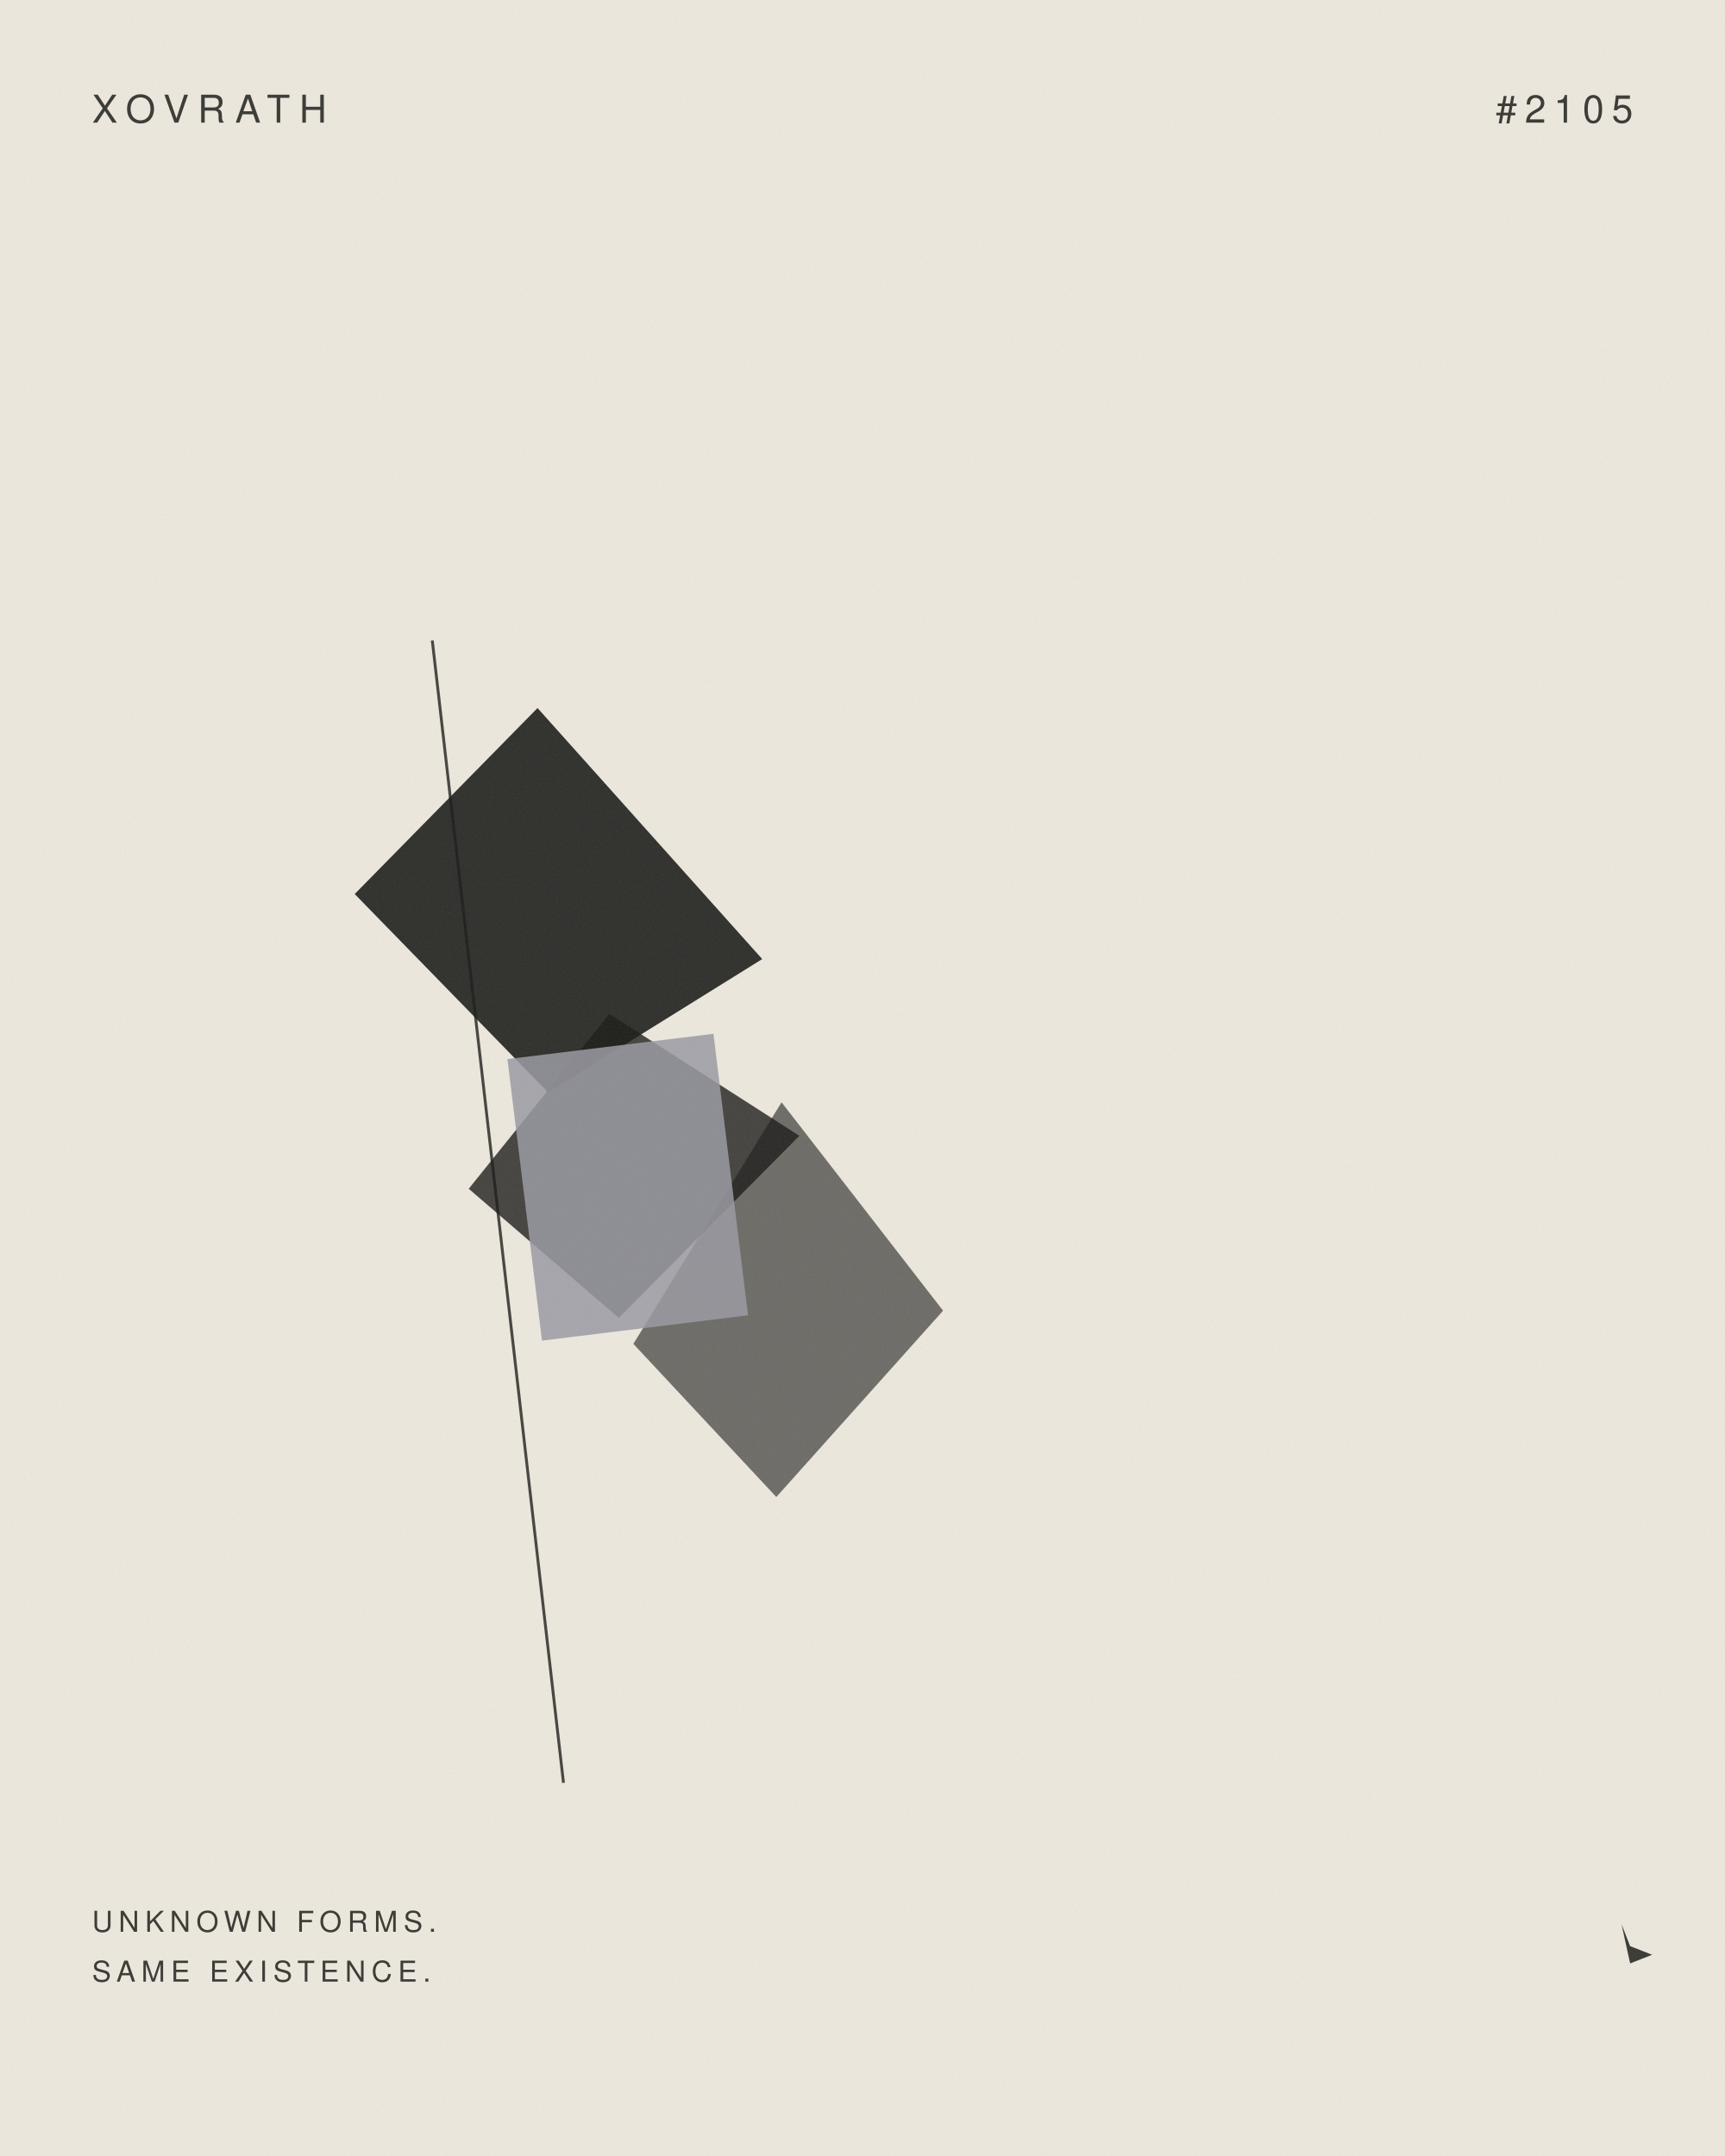
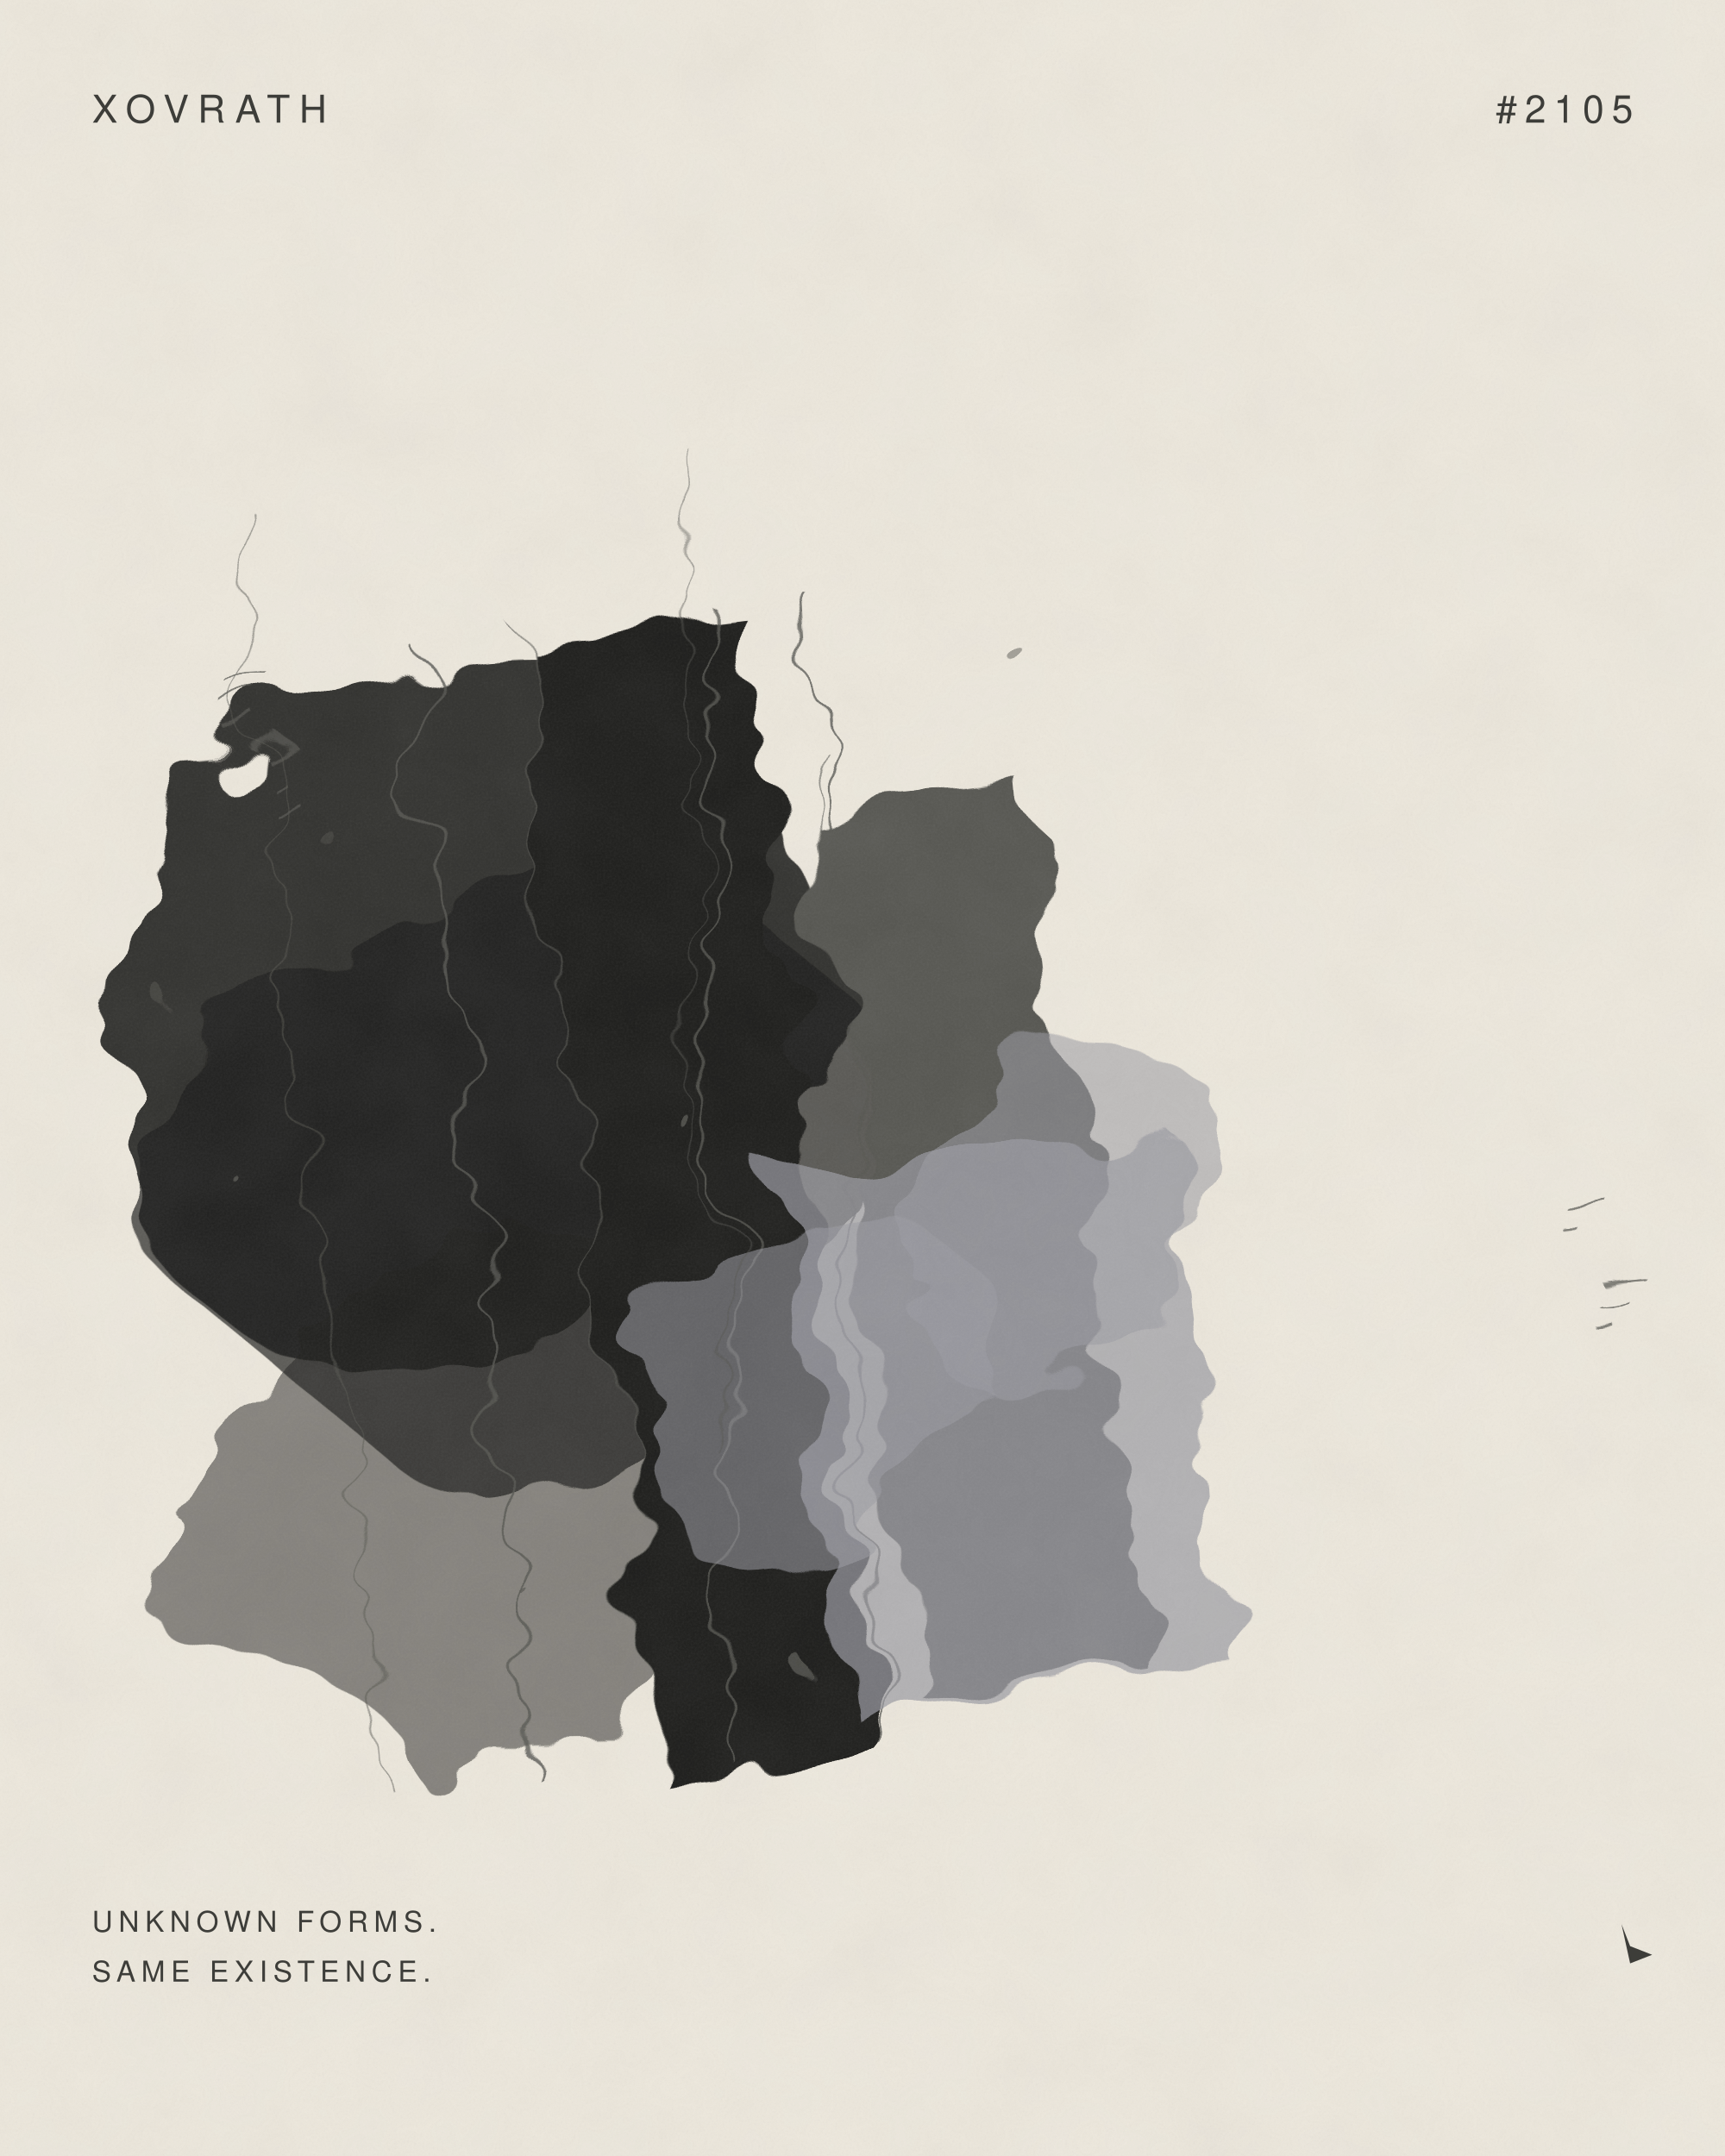
<svg xmlns="http://www.w3.org/2000/svg" viewBox="0 0 900 1125" width="900" height="1125">
+   <defs>
+     <filter id="warp" x="-20%" y="-20%" width="140%" height="140%">
+       <feTurbulence type="fractalNoise" baseFrequency="0.012 0.02" numOctaves="3" seed="68" result="n" />
+       <feDisplacementMap in="SourceGraphic" in2="n" scale="55" />
+     </filter>
+     <filter id="g">
+       <feTurbulence type="fractalNoise" baseFrequency="0.9" numOctaves="2" stitchTiles="stitch" />
+       <feColorMatrix type="saturate" values="0" />
+     </filter>
+     <filter id="g2">
+       <feTurbulence type="fractalNoise" baseFrequency="0.02" numOctaves="4" seed="3" stitchTiles="stitch" />
+       <feColorMatrix type="saturate" values="0" />
+     </filter>
+   </defs>
  <rect width="900" height="1125" fill="#ece7dc" />
  <g transform="rotate(-7 450 545)">
-     <polygon points="403.5,494.4 284.1,549.8 196.6,434.8 303.1,350.1" fill="#1c1c1a" fill-opacity="0.9" />
-     <polygon points="411.5,588.3 306.4,671.1 236.9,594.7 320.9,513.1" fill="#1c1c1a" fill-opacity="0.8" />
-     <polygon points="474.8,688 376.6,773.9 312.3,685.5 404.4,569.8" fill="#1c1c1a" fill-opacity="0.6" />
-     <line x1="252.9" y1="308.4" x2="248.2" y2="908.4" stroke="#1c1c1a" stroke-width="1.5" opacity="0.8" />
-     <rect x="265.2" y="530" width="108.3" height="148" fill="#9a9aa2" fill-opacity="0.85" />
+     <g filter="url(#warp)">
+       <path d="M 459.3 506.9 Q 459.3 506.9 387.9 588 Q 316.4 669.1 259.9 684.2 Q 203.4 699.4 144.5 674.3 Q 85.6 649.2 67.3 588.3 Q 49 527.5 66.3 465.4 Q 83.6 403.4 133.5 361 Q 183.5 318.7 258.4 315.4 Q 333.3 312.2 364.1 348.7 Q 394.9 385.2 427.1 446.1 Z" fill="#1c1c1a" fill-opacity="0.9" />
+       <path d="M 455 608.2 Q 455 608.2 388.2 666.2 Q 321.4 724.2 267.6 746.1 Q 213.7 767.9 180.9 733.2 Q 148.1 698.4 98.2 645.2 Q 48.4 592.1 64.8 555.5 Q 81.2 518.9 129.5 491.7 Q 177.8 464.6 262.7 444 Q 347.5 423.4 401.6 472 Q 455.6 520.5 455.3 564.4 Z" fill="#1c1c1a" fill-opacity="0.7" />
+       <path d="M 411.9 783.3 Q 411.9 783.3 357.4 815 Q 303 846.6 243.1 891.5 Q 183.3 936.4 176.6 894.2 Q 170 851.9 89.3 826.7 Q 8.7 801.4 69.3 735.4 Q 129.9 669.4 176.3 636.6 Q 222.7 603.8 240.1 604.4 Q 257.5 605 311.9 635.2 Q 366.3 665.5 389.1 724.4 Z" fill="#1c1c1a" fill-opacity="0.5" />
+       <rect x="297.6" y="315.1" width="116.7" height="597.9" fill="#1c1c1a" />
+       <line x1="297.6" y1="309.4" x2="297.6" y2="907.3" stroke="#555550" stroke-width="1" opacity="0.6" />
+       <rect x="437.7" y="427.1" width="119.5" height="458.3" fill="#555550" />
+       <line x1="437.7" y1="379.2" x2="437.7" y2="837.5" stroke="#555550" stroke-width="1" opacity="0.6" />
+       <line x1="399.7" y1="308.4" x2="338.1" y2="908.4" stroke="#555550" stroke-width="1.5" opacity="0.8" />
+       <line x1="240.1" y1="308.4" x2="239.4" y2="908.4" stroke="#555550" stroke-width="1.5" opacity="0.8" />
+       <line x1="449.9" y1="308.4" x2="414.8" y2="908.4" stroke="#555550" stroke-width="1.5" opacity="0.8" />
+       <rect x="398.6" y="608" width="203.9" height="280.4" fill="#9a9aa2" fill-opacity="0.7" />
+       <path d="M 495 722.8 Q 495 722.8 471.6 758.1 Q 448.2 793.4 395.3 810.6 Q 342.4 827.9 319.3 783.1 Q 296.2 738.2 321.6 683.3 Q 347 628.3 368.1 626.3 Q 389.2 624.2 443.5 638.2 Q 497.8 652.2 496.4 687.5 Z" fill="#9a9aa2" fill-opacity="0.55" />
+       <path d="M 610.3 646.3 Q 610.3 646.3 595.3 687.1 Q 580.3 727.9 521.6 731.8 Q 463 735.6 461 693.1 Q 459 650.6 476.5 619.8 Q 493.9 589.1 508.1 571.5 Q 522.3 554 579 564.1 Q 635.7 574.3 623 610.3 Z" fill="#9a9aa2" fill-opacity="0.55" />
+       <line x1="157.6" y1="220" x2="157.6" y2="900" stroke="#555550" stroke-width="1" opacity="0.5" />
+       <line x1="149.6" y1="322.4" x2="172.7" y2="322.4" stroke="#555550" stroke-width="1.5" opacity="0.75" />
+       <line x1="149.6" y1="336.4" x2="173.1" y2="336.4" stroke="#555550" stroke-width="1.5" opacity="0.75" />
+       <line x1="149.6" y1="350.4" x2="172.2" y2="350.4" stroke="#555550" stroke-width="1.5" opacity="0.75" />
+       <line x1="149.6" y1="364.4" x2="158.3" y2="364.4" stroke="#555550" stroke-width="1.5" opacity="0.75" />
+       <line x1="149.6" y1="378.4" x2="167.4" y2="378.4" stroke="#555550" stroke-width="1.5" opacity="0.75" />
+       <line x1="813.9" y1="684.6" x2="837.1" y2="684.6" stroke="#555550" stroke-width="1.5" opacity="0.75" />
+       <line x1="813.9" y1="698.6" x2="821.5" y2="698.6" stroke="#555550" stroke-width="1.5" opacity="0.75" />
+       <line x1="813.9" y1="712.6" x2="836.9" y2="712.6" stroke="#555550" stroke-width="1.5" opacity="0.75" />
+       <line x1="813.9" y1="726.6" x2="829.8" y2="726.6" stroke="#555550" stroke-width="1.5" opacity="0.75" />
+       <line x1="813.9" y1="740.6" x2="823.7" y2="740.6" stroke="#555550" stroke-width="1.5" opacity="0.75" />
+       <circle cx="373.3" cy="858.1" r="4.3" fill="#555550" opacity="0.8" />
+       <circle cx="551.1" cy="349.4" r="4.2" fill="#555550" opacity="0.5" />
+       <circle cx="241.2" cy="808" r="2" fill="#555550" opacity="0.7" />
+       <circle cx="356.7" cy="577" r="3.3" fill="#555550" opacity="0.8" />
+       <circle cx="112.3" cy="570" r="1.7" fill="#555550" opacity="0.8" />
+       <circle cx="194.6" cy="412.4" r="3.9" fill="#555550" opacity="0.4" />
+       <circle cx="102.4" cy="487.8" r="4.1" fill="#555550" opacity="0.5" />
+       <line x1="393.3" y1="221" x2="351" y2="748.8" stroke="#555550" stroke-width="1" opacity="0.45" />
+     </g>
  </g>
-   <filter id="g">
-     <feTurbulence type="fractalNoise" baseFrequency="0.9" numOctaves="2" stitchTiles="stitch" />
-     <feColorMatrix type="saturate" values="0" />
-   </filter>
-   <rect width="900" height="1125" filter="url(#g)" opacity="0.06" />
+   <rect width="900" height="1125" filter="url(#g)" opacity="0.07" />
+   <rect width="900" height="1125" filter="url(#g2)" opacity="0.06" />
  <text x="48" y="64" font-family="Helvetica, Arial, sans-serif" font-size="20" letter-spacing="5" fill="#3d3d39">XOVRATH</text>
  <text x="852" y="64" text-anchor="end" font-family="Helvetica, Arial, sans-serif" font-size="20" letter-spacing="4" fill="#3d3d39">#2105</text>
  <text x="48" y="1008" font-family="Helvetica, Arial, sans-serif" font-size="15" letter-spacing="3" fill="#3d3d39">UNKNOWN FORMS.</text>
  <text x="48" y="1034" font-family="Helvetica, Arial, sans-serif" font-size="15" letter-spacing="3" fill="#3d3d39">SAME EXISTENCE.</text>
  <path d="M 846 1004 L 850.5 1015.5 L 862 1020 L 850.5 1024.5 Z" fill="#3d3d39" />
</svg>
